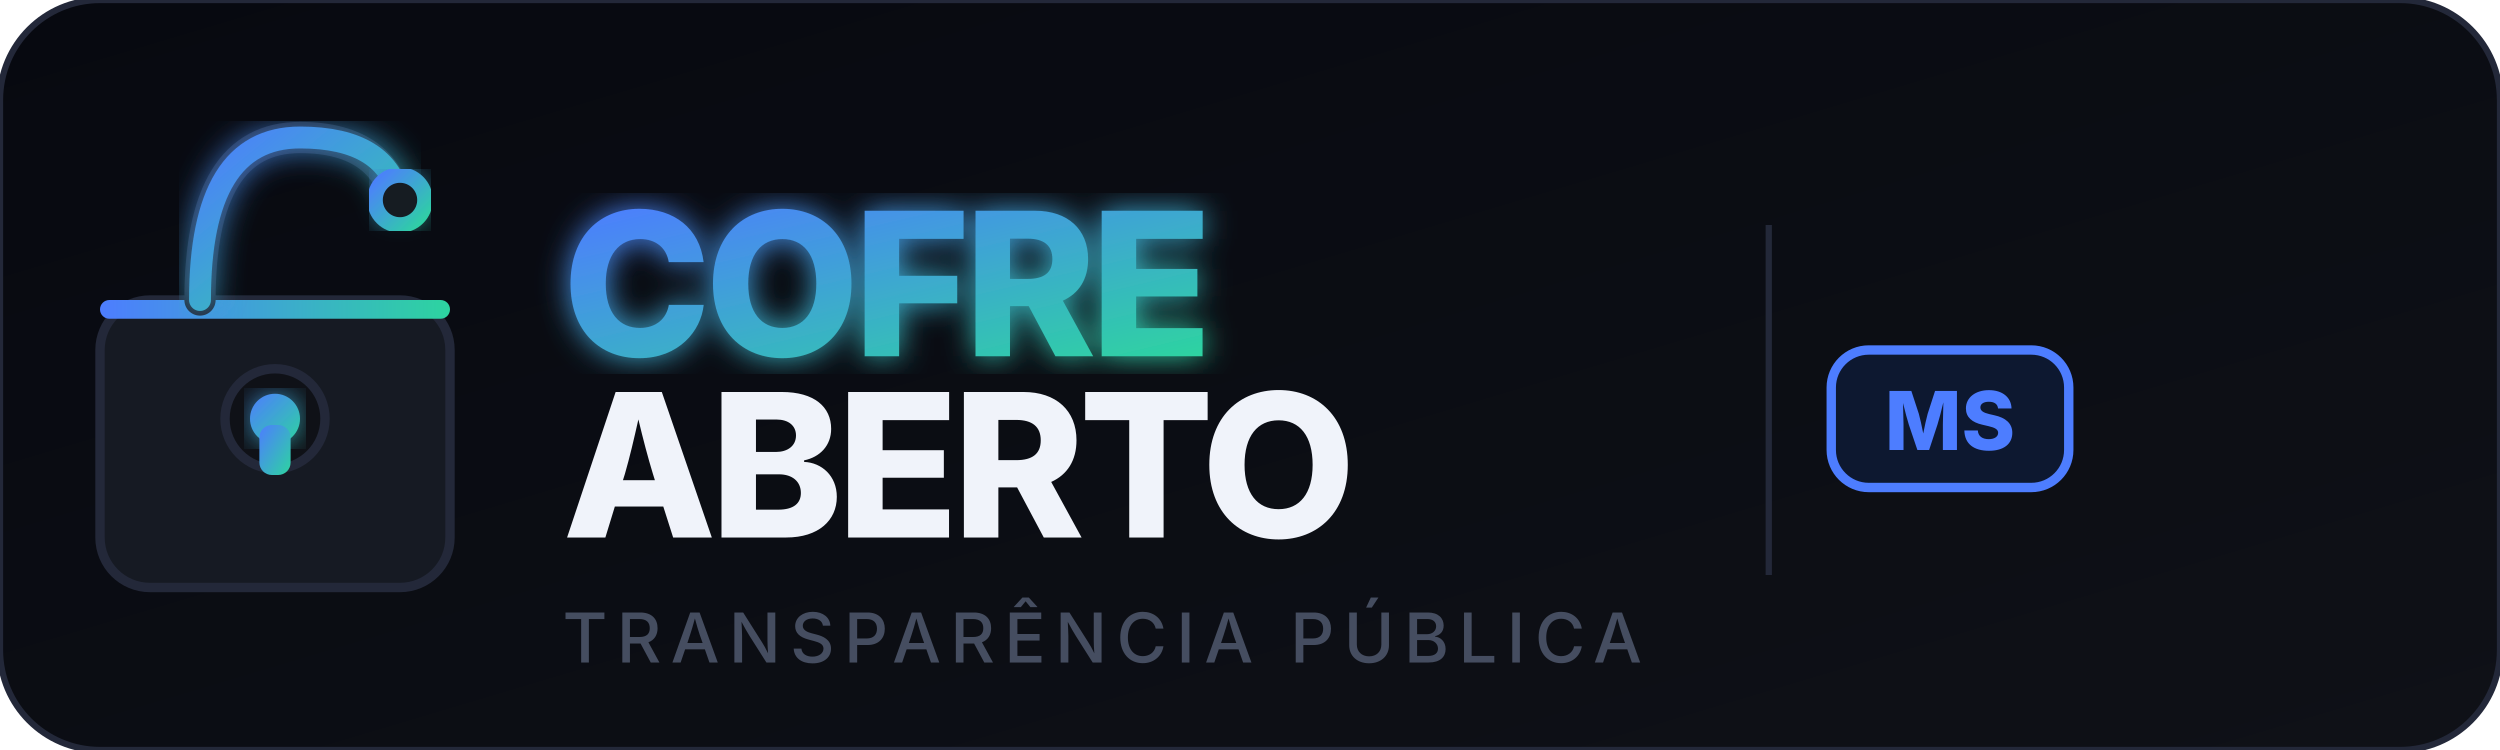
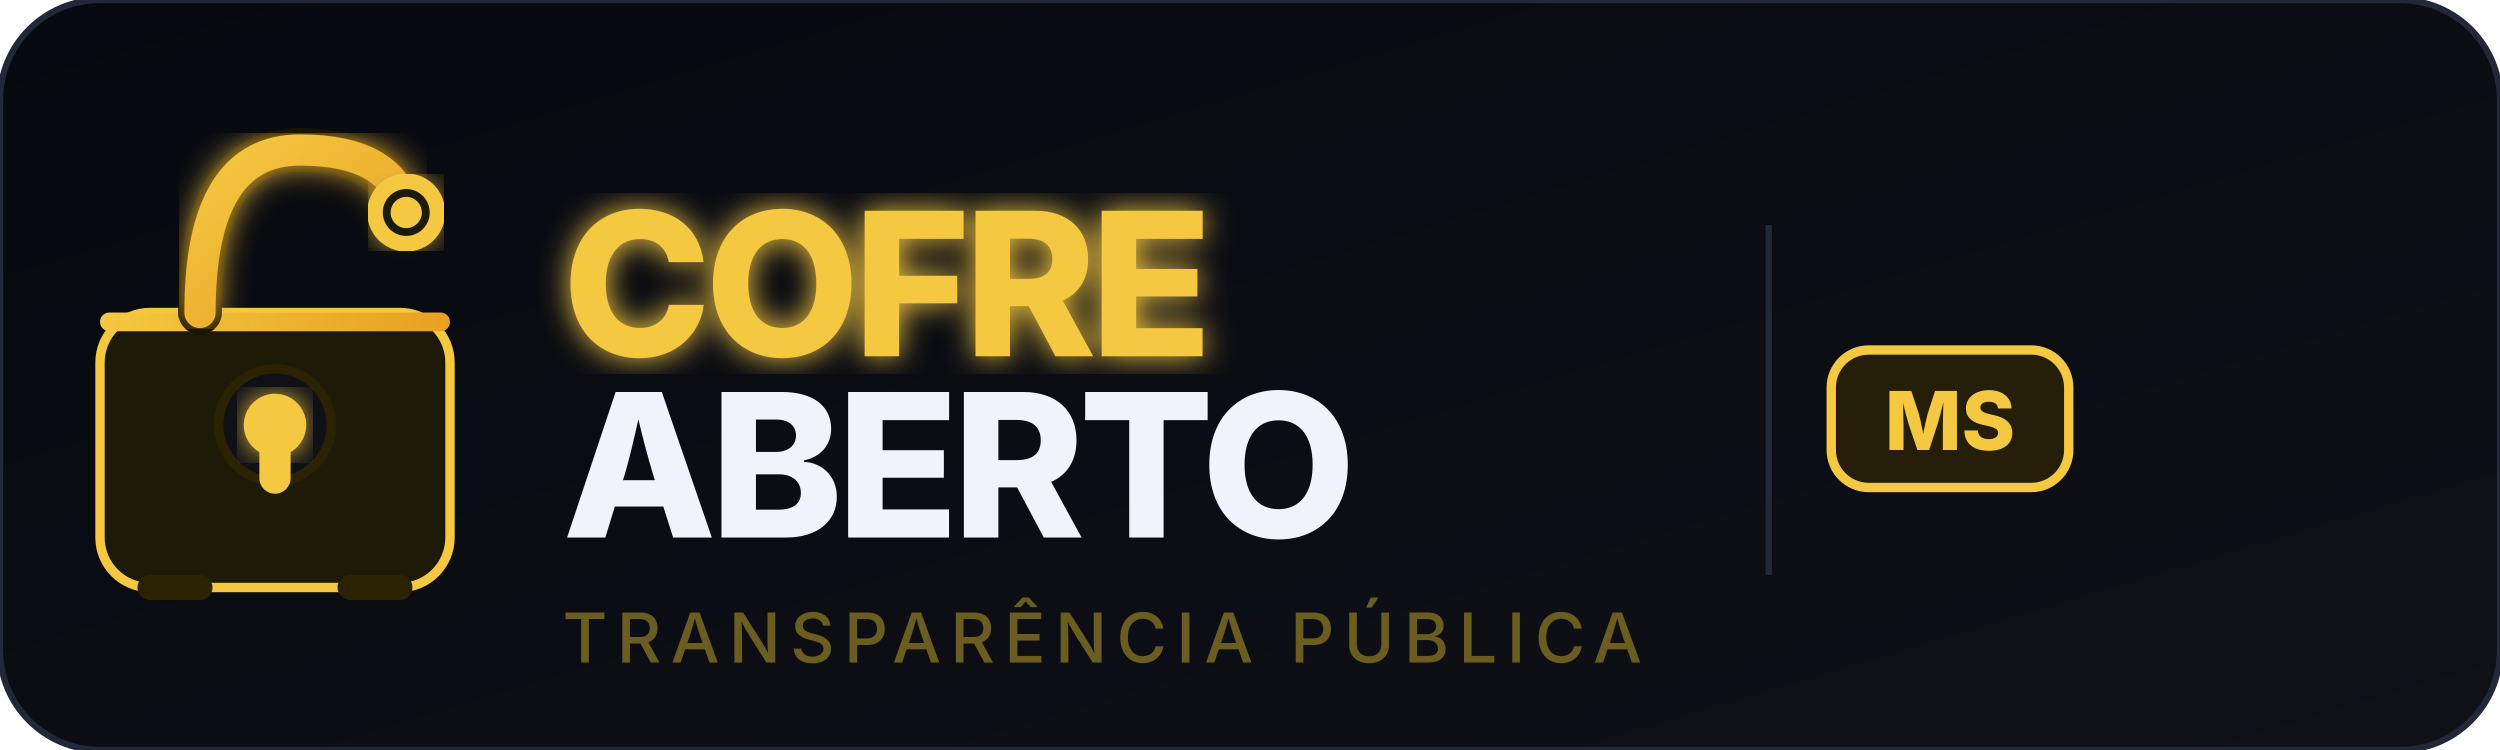
<svg xmlns="http://www.w3.org/2000/svg" viewBox="0 0 400 120" width="400" height="120">
  <defs>
    <linearGradient id="bg" x1="0%" y1="0%" x2="100%" y2="100%">
      <stop offset="0%" style="stop-color:#070910" />
      <stop offset="100%" style="stop-color:#0f1117" />
    </linearGradient>
-     <linearGradient id="accent" x1="0%" y1="0%" x2="100%" y2="100%">
-       <stop offset="0%" style="stop-color:#4d7dff" />
-       <stop offset="100%" style="stop-color:#2dd4a0" />
+     <linearGradient id="ambar" x1="0%" y1="0%" x2="100%" y2="100%">
+       <stop offset="0%" style="stop-color:#f5c842" />
+       <stop offset="100%" style="stop-color:#e8a020" />
    </linearGradient>
-     <linearGradient id="accentH" x1="0%" y1="0%" x2="100%" y2="0%">
-       <stop offset="0%" style="stop-color:#4d7dff" />
-       <stop offset="100%" style="stop-color:#2dd4a0" />
+     <linearGradient id="ambarH" x1="0%" y1="0%" x2="100%" y2="0%">
+       <stop offset="0%" style="stop-color:#f5c842" />
+       <stop offset="100%" style="stop-color:#e8a020" />
    </linearGradient>
    <filter id="glow">
      <feGaussianBlur stdDeviation="2.5" result="blur" />
      <feMerge>
        <feMergeNode in="blur" />
        <feMergeNode in="SourceGraphic" />
      </feMerge>
    </filter>
  </defs>
  <rect width="400" height="120" rx="16" fill="url(#bg)" />
  <rect width="400" height="120" rx="16" fill="none" stroke="#232839" stroke-width="1" />
-   <rect x="16" y="48" width="56" height="46" rx="8" fill="#161a23" stroke="#232839" stroke-width="1.5" />
-   <rect x="16" y="48" width="56" height="3" rx="1.5" fill="url(#accentH)" />
-   <path d="M 32 48 Q 32 22 48 22 Q 62 22 64 34" fill="none" stroke="#232839" stroke-width="5" stroke-linecap="round" />
-   <path d="M 32 48 Q 32 22 48 22 Q 62 22 64 32" fill="none" stroke="url(#accent)" stroke-width="3.5" stroke-linecap="round" filter="url(#glow)" />
-   <circle cx="64" cy="32" r="4" fill="#161a23" stroke="url(#accent)" stroke-width="2.5" filter="url(#glow)" />
-   <circle cx="44" cy="67" r="8" fill="#0f1117" stroke="#232839" stroke-width="1.5" />
-   <circle cx="44" cy="67" r="4" fill="url(#accent)" filter="url(#glow)" />
-   <rect x="41.5" y="68" width="5" height="8" rx="2" fill="url(#accent)" />
-   <text x="90" y="57" font-family="'Sora','Inter',system-ui,sans-serif" font-weight="800" font-size="32" letter-spacing="-1" fill="url(#accent)" filter="url(#glow)">COFRE</text>
+   <rect x="16" y="50" width="56" height="44" rx="8" fill="#1d1a08" stroke="#f5c842" stroke-width="1.5" />
+   <rect x="16" y="50" width="56" height="3" rx="1.5" fill="url(#ambarH)" />
+   <path d="M 32 50 Q 32 24 48 24 Q 63 24 65 36" fill="none" stroke="#1a1400" stroke-width="7" stroke-linecap="round" />
+   <path d="M 32 50 Q 32 24 48 24 Q 63 24 65 34" fill="none" stroke="url(#ambar)" stroke-width="5" stroke-linecap="round" filter="url(#glow)" />
+   <circle cx="65" cy="34" r="5" fill="#1d1a08" stroke="#f5c842" stroke-width="2.5" filter="url(#glow)" />
+   <circle cx="65" cy="34" r="2.5" fill="#f5c842" />
+   <circle cx="44" cy="68" r="9" fill="#0f1117" stroke="#2a2200" stroke-width="1.5" />
+   <circle cx="44" cy="68" r="5" fill="#f5c842" filter="url(#glow)" />
+   <rect x="41.5" y="70" width="5" height="9" rx="2.5" fill="#f5c842" />
+   <rect x="22" y="92" width="12" height="4" rx="2" fill="#2a2200" />
+   <rect x="54" y="92" width="12" height="4" rx="2" fill="#2a2200" />
+   <text x="90" y="57" font-family="'Sora','Inter',system-ui,sans-serif" font-weight="800" font-size="32" letter-spacing="-1" fill="#f5c842" filter="url(#glow)">COFRE</text>
  <text x="90" y="86" font-family="'Sora','Inter',system-ui,sans-serif" font-weight="800" font-size="32" letter-spacing="-1" fill="#f0f3fa">ABERTO</text>
  <line x1="283" y1="36" x2="283" y2="92" stroke="#232839" stroke-width="1" />
-   <rect x="293" y="56" width="38" height="22" rx="6" fill="#0d1830" stroke="#4d7dff" stroke-width="1.5" />
-   <text x="312" y="72" font-family="'Sora','Inter',system-ui,sans-serif" font-weight="800" font-size="13" text-anchor="middle" fill="#4d7dff">MS</text>
-   <text x="90" y="106" font-family="'Inter',system-ui,sans-serif" font-weight="500" font-size="11" letter-spacing="1.5" fill="#454d60">TRANSPARÊNCIA PÚBLICA</text>
+   <rect x="293" y="56" width="38" height="22" rx="6" fill="#251e08" stroke="#f5c842" stroke-width="1.5" />
+   <text x="312" y="72" font-family="'Sora','Inter',system-ui,sans-serif" font-weight="800" font-size="13" text-anchor="middle" fill="#f5c842">MS</text>
+   <text x="90" y="106" font-family="'Inter',system-ui,sans-serif" font-weight="500" font-size="11" letter-spacing="1.5" fill="#6b5c20">TRANSPARÊNCIA PÚBLICA</text>
</svg>
